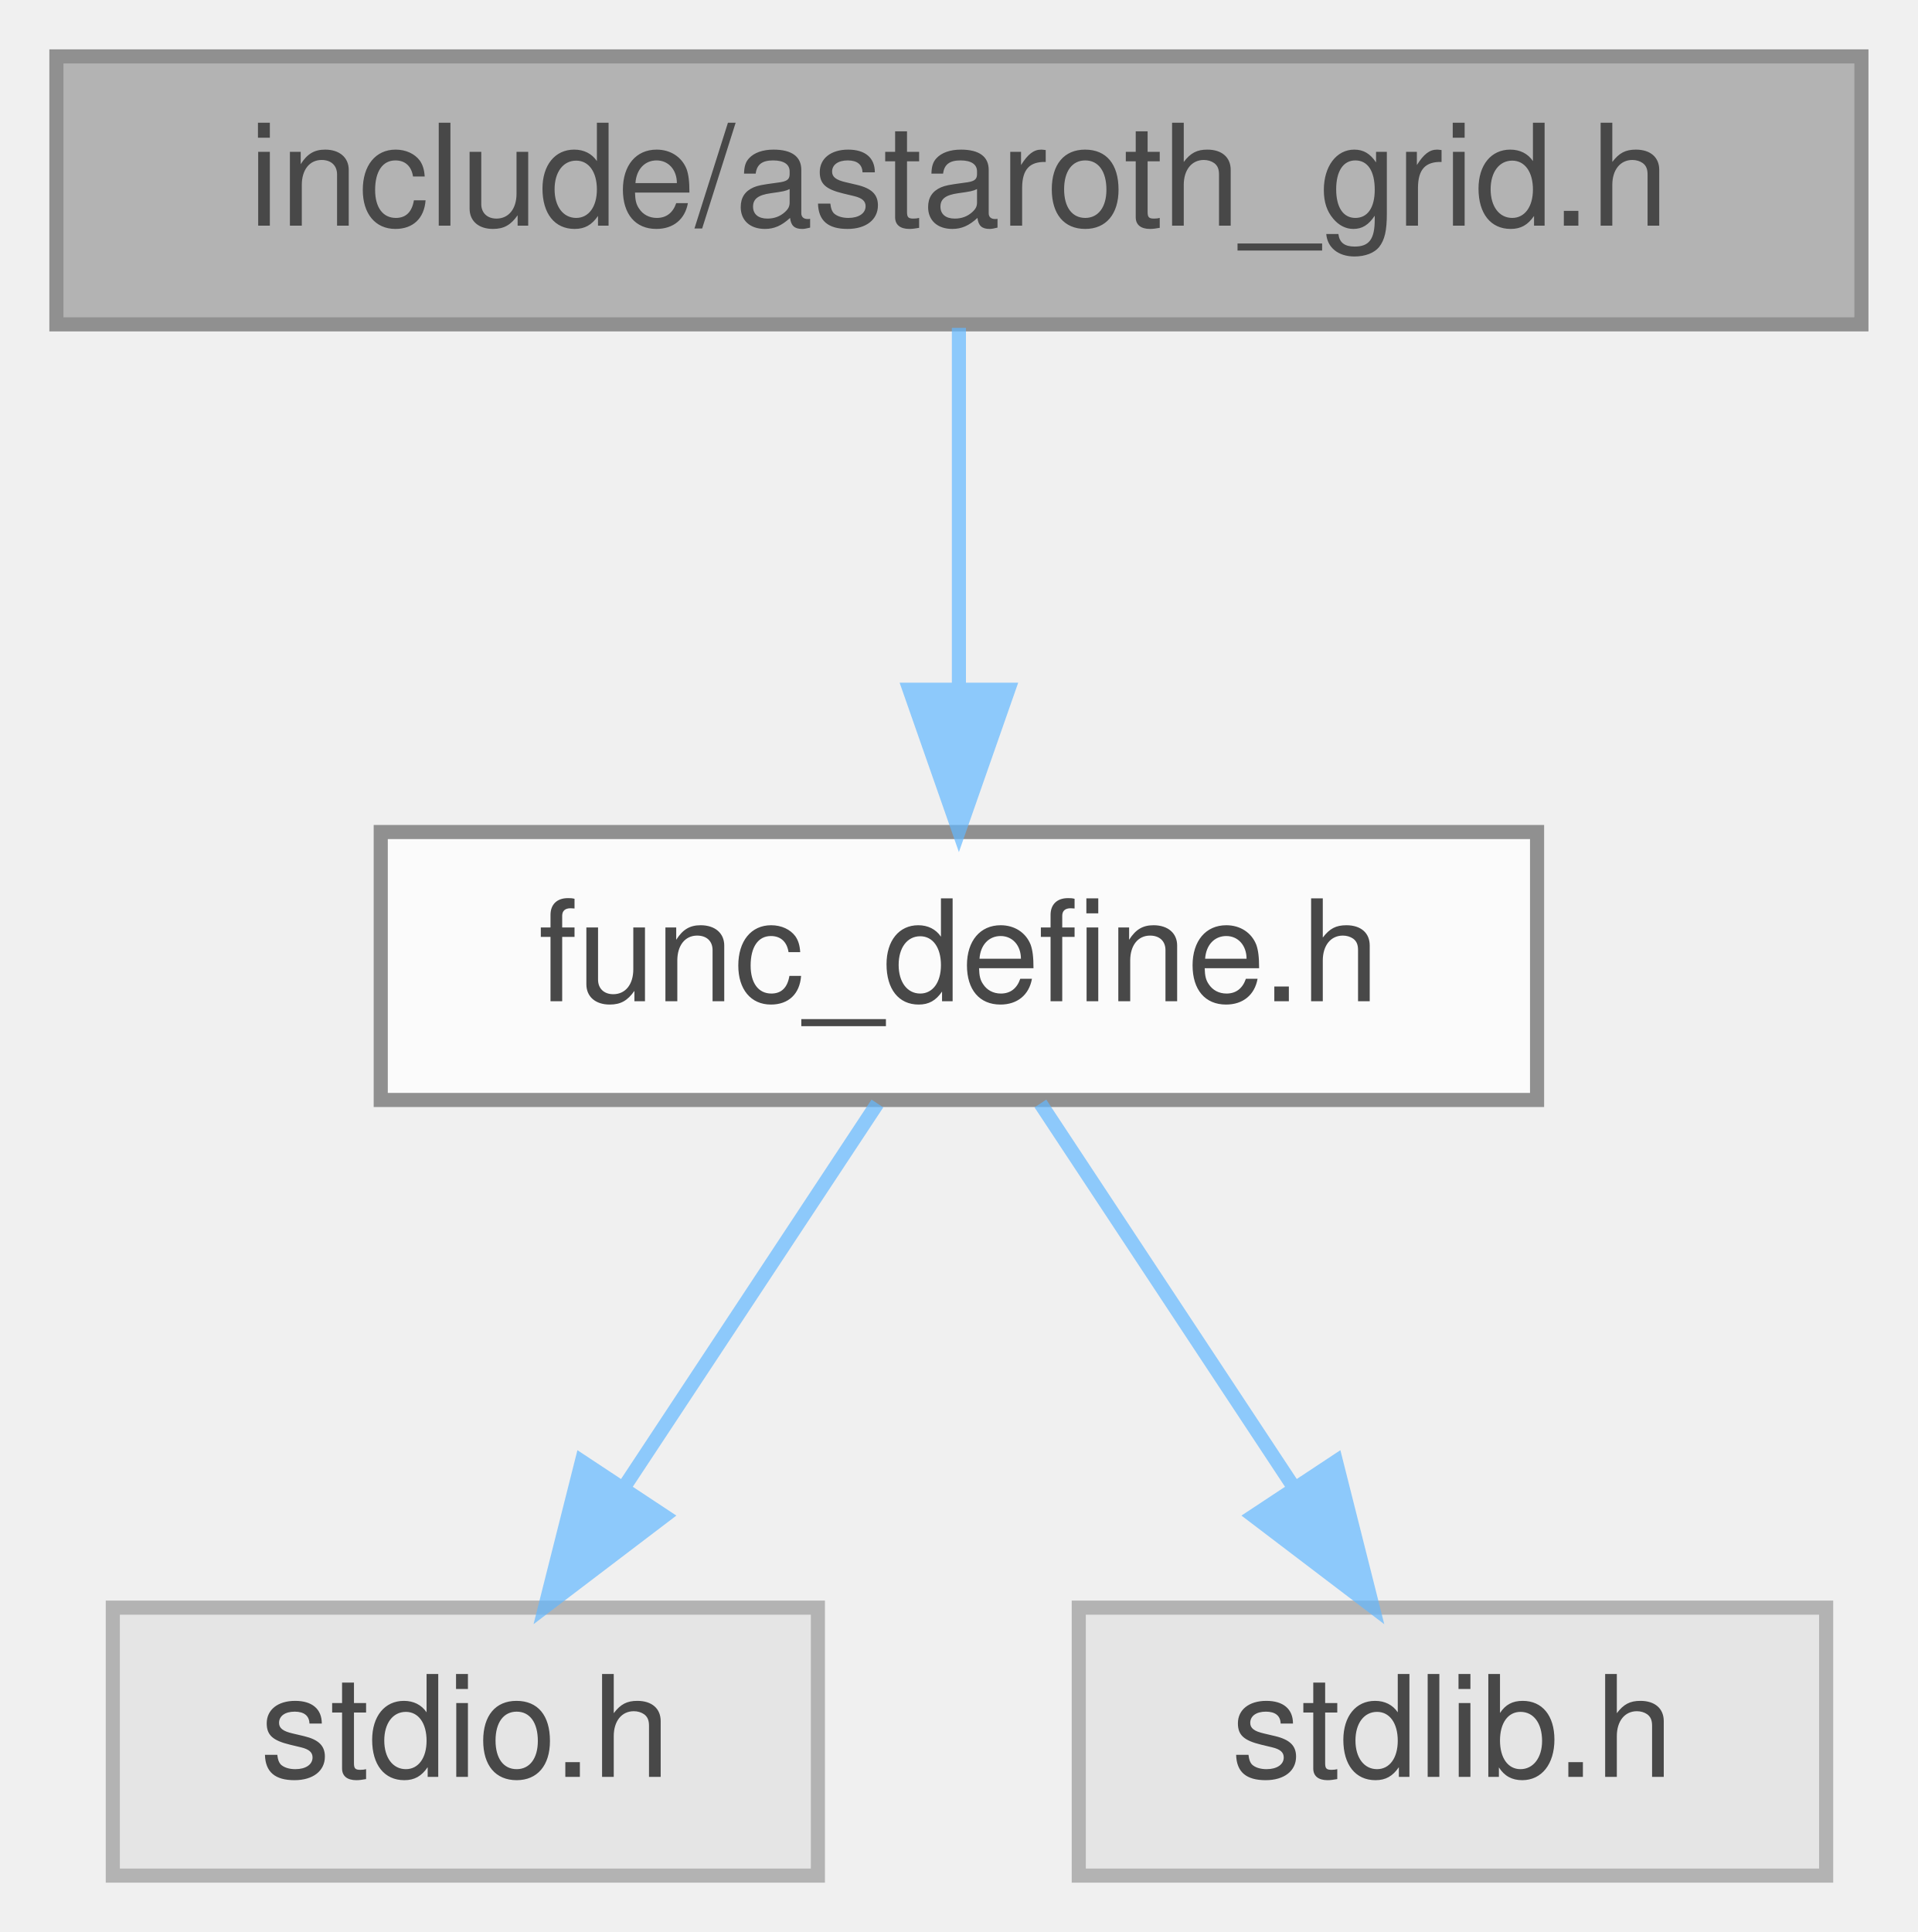
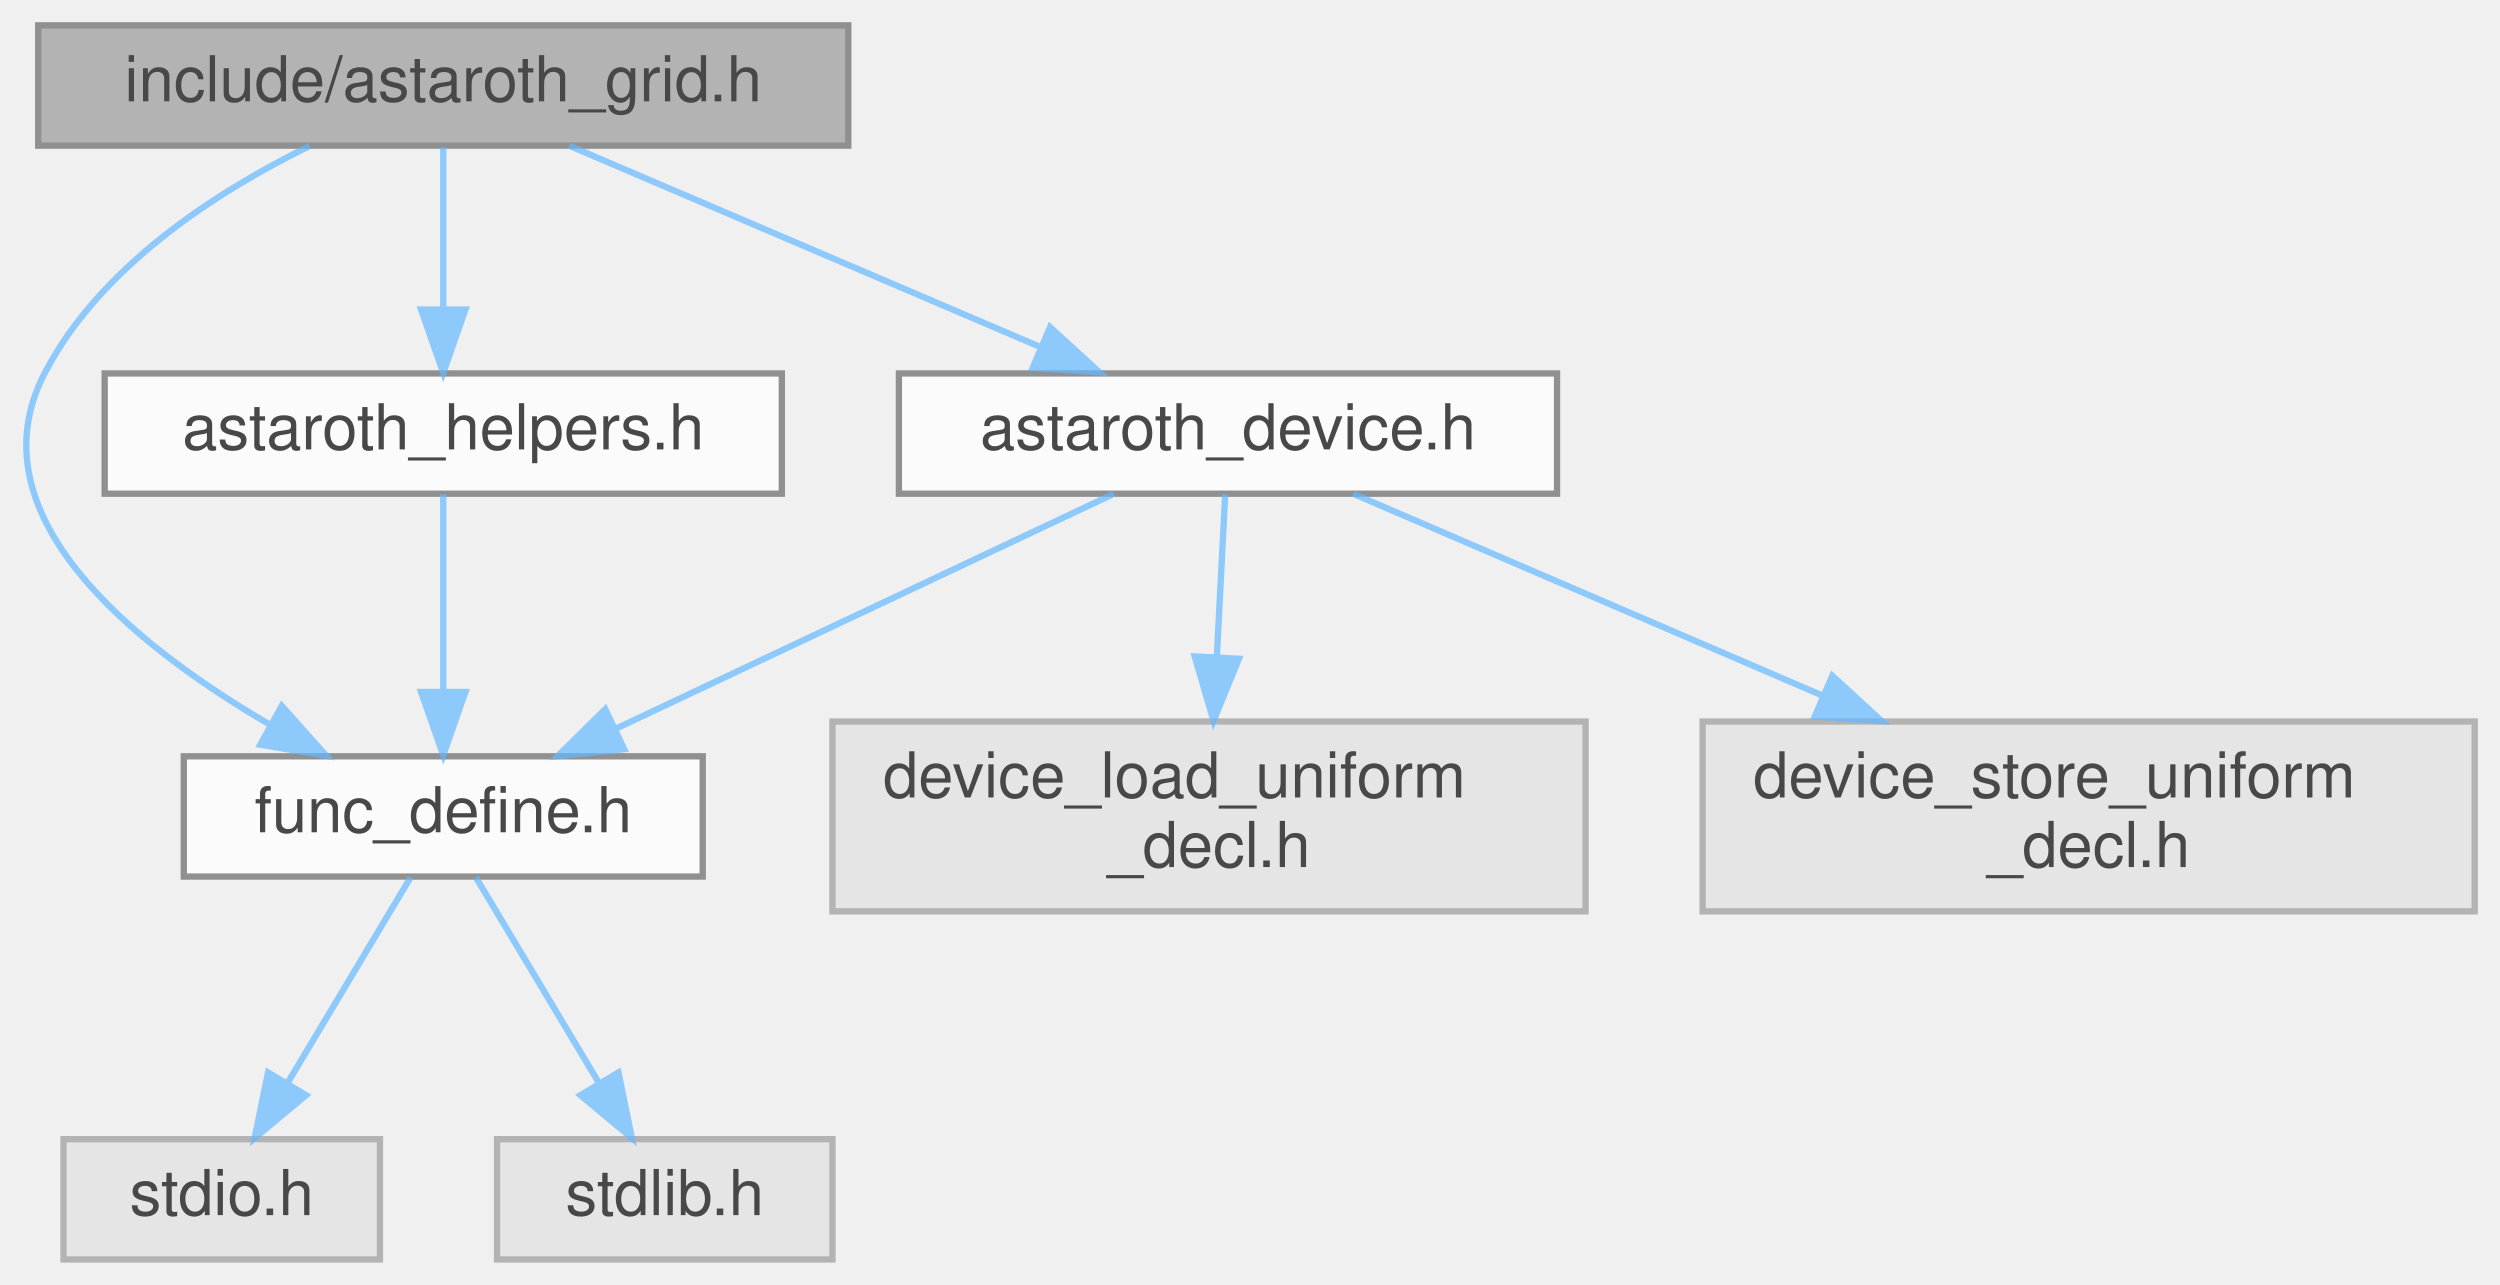
- <svg xmlns="http://www.w3.org/2000/svg" xmlns:xlink="http://www.w3.org/1999/xlink" width="136pt" height="137pt" viewBox="0.00 0.00 136.00 137.00">
+ <svg xmlns="http://www.w3.org/2000/svg" xmlns:xlink="http://www.w3.org/1999/xlink" width="395pt" height="203pt" viewBox="0.00 0.00 395.04 203.00">
  <svg id="main" version="1.1" xml:space="preserve">
    <style type="text/css">
.node, .edge {opacity: 0.7;}
.node.selected, .edge.selected {opacity: 1;}
.edge:hover path { stroke: red; }
.edge:hover polygon { stroke: red; fill: red; }
</style>
    <svg id="graph" class="graph">
-       <g id="graph0" class="graph" transform="scale(1 1) rotate(0) translate(4 133)">
+       <g id="graph0" class="graph" transform="scale(1 1) rotate(0) translate(4 199)">
        <g id="Node000001" class="node">
          <g id="a_Node000001">
            <a xlink:title=" ">
-               <polygon fill="#999999" stroke="#666666" points="128,-129 0,-129 0,-110 128,-110 128,-129" />
-               <text text-anchor="middle" x="64" y="-117" font-family="Helvetica,sans-Serif" font-size="10.00">include/astaroth_grid.h</text>
+               <polygon fill="#999999" stroke="#666666" points="130.04,-195 2.04,-195 2.04,-176 130.04,-176 130.04,-195" />
+               <text text-anchor="middle" x="66.04" y="-183" font-family="Helvetica,sans-Serif" font-size="10.00">include/astaroth_grid.h</text>
            </a>
          </g>
        </g>
        <g id="Node000002" class="node">
          <g id="a_Node000002">
-             <a xlink:href="func__define_8h.html" target="_top" xlink:title=" ">
-               <polygon fill="white" stroke="#666666" points="105,-74 23,-74 23,-55 105,-55 105,-74" />
-               <text text-anchor="middle" x="64" y="-62" font-family="Helvetica,sans-Serif" font-size="10.00">func_define.h</text>
+             <a xlink:href="astaroth__device_8h.html" target="_top" xlink:title=" ">
+               <polygon fill="white" stroke="#666666" points="242.04,-140 138.04,-140 138.04,-121 242.04,-121 242.04,-140" />
+               <text text-anchor="middle" x="190.04" y="-128" font-family="Helvetica,sans-Serif" font-size="10.00">astaroth_device.h</text>
            </a>
          </g>
        </g>
        <g id="edge1_Node000001_Node000002" class="edge">
          <g id="a_edge1_Node000001_Node000002">
            <a xlink:title=" ">
-               <path fill="none" stroke="#63b8ff" d="M64,-109.75C64,-102.8 64,-92.85 64,-84.13" />
-               <polygon fill="#63b8ff" stroke="#63b8ff" points="67.5,-84.09 64,-74.09 60.5,-84.09 67.5,-84.09" />
+               <path fill="none" stroke="#63b8ff" d="M85.96,-175.98C106.09,-167.38 137.42,-153.99 160.45,-144.15" />
+               <polygon fill="#63b8ff" stroke="#63b8ff" points="161.93,-147.32 169.75,-140.17 159.18,-140.88 161.93,-147.32" />
            </a>
          </g>
        </g>
        <g id="Node000003" class="node">
          <g id="a_Node000003">
+             <a xlink:href="func__define_8h.html" target="_top" xlink:title=" ">
+               <polygon fill="white" stroke="#666666" points="107.04,-79.5 25.04,-79.5 25.04,-60.5 107.04,-60.5 107.04,-79.5" />
+               <text text-anchor="middle" x="66.04" y="-67.5" font-family="Helvetica,sans-Serif" font-size="10.00">func_define.h</text>
+             </a>
+           </g>
+         </g>
+         <g id="edge9_Node000001_Node000003" class="edge">
+           <g id="a_edge9_Node000001_Node000003">
            <a xlink:title=" ">
-               <polygon fill="#e0e0e0" stroke="#999999" points="54,-19 4,-19 4,0 54,0 54,-19" />
-               <text text-anchor="middle" x="29" y="-7" font-family="Helvetica,sans-Serif" font-size="10.00">stdio.h</text>
+               <path fill="none" stroke="#63b8ff" d="M44.89,-175.93C30.21,-168.73 11.78,-156.88 3.04,-140 -8.45,-117.82 16.68,-97.35 38.53,-84.57" />
+               <polygon fill="#63b8ff" stroke="#63b8ff" points="40.52,-87.47 47.58,-79.58 37.13,-81.34 40.52,-87.47" />
+             </a>
+           </g>
+         </g>
+         <g id="Node000008" class="node">
+           <g id="a_Node000008">
+             <a xlink:href="astaroth__helpers_8h.html" target="_top" xlink:title=" ">
+               <polygon fill="white" stroke="#666666" points="119.54,-140 12.54,-140 12.54,-121 119.54,-121 119.54,-140" />
+               <text text-anchor="middle" x="66.04" y="-128" font-family="Helvetica,sans-Serif" font-size="10.00">astaroth_helpers.h</text>
+             </a>
+           </g>
+         </g>
+         <g id="edge7_Node000001_Node000008" class="edge">
+           <g id="a_edge7_Node000001_Node000008">
+             <a xlink:title=" ">
+               <path fill="none" stroke="#63b8ff" d="M66.04,-175.75C66.04,-168.8 66.04,-158.85 66.04,-150.13" />
+               <polygon fill="#63b8ff" stroke="#63b8ff" points="69.54,-150.09 66.04,-140.09 62.54,-150.09 69.54,-150.09" />
            </a>
          </g>
        </g>
        <g id="edge2_Node000002_Node000003" class="edge">
          <g id="a_edge2_Node000002_Node000003">
            <a xlink:title=" ">
-               <path fill="none" stroke="#63b8ff" d="M58.22,-54.75C53.38,-47.42 46.32,-36.73 40.36,-27.7" />
-               <polygon fill="#63b8ff" stroke="#63b8ff" points="43.1,-25.5 34.67,-19.09 37.26,-29.36 43.1,-25.5" />
+               <path fill="none" stroke="#63b8ff" d="M172.01,-120.99C151.35,-111.25 117.26,-95.16 93.34,-83.88" />
+               <polygon fill="#63b8ff" stroke="#63b8ff" points="94.63,-80.62 84.09,-79.52 91.64,-86.95 94.63,-80.62" />
+             </a>
+           </g>
+         </g>
+         <g id="Node000006" class="node">
+           <g id="a_Node000006">
+             <a xlink:title=" ">
+               <polygon fill="#e0e0e0" stroke="#999999" points="246.54,-85 127.54,-85 127.54,-55 246.54,-55 246.54,-85" />
+               <text text-anchor="start" x="135.54" y="-73" font-family="Helvetica,sans-Serif" font-size="10.00">device_load_uniform</text>
+               <text text-anchor="middle" x="187.04" y="-62" font-family="Helvetica,sans-Serif" font-size="10.00">_decl.h</text>
+             </a>
+           </g>
+         </g>
+         <g id="edge5_Node000002_Node000006" class="edge">
+           <g id="a_edge5_Node000002_Node000006">
+             <a xlink:title=" ">
+               <path fill="none" stroke="#63b8ff" d="M189.6,-120.87C189.25,-114.11 188.75,-104.35 188.28,-95.26" />
+               <polygon fill="#63b8ff" stroke="#63b8ff" points="191.77,-94.92 187.76,-85.11 184.78,-95.28 191.77,-94.92" />
+             </a>
+           </g>
+         </g>
+         <g id="Node000007" class="node">
+           <g id="a_Node000007">
+             <a xlink:title=" ">
+               <polygon fill="#e0e0e0" stroke="#999999" points="387.04,-85 265.04,-85 265.04,-55 387.04,-55 387.04,-85" />
+               <text text-anchor="start" x="273.04" y="-73" font-family="Helvetica,sans-Serif" font-size="10.00">device_store_uniform</text>
+               <text text-anchor="middle" x="326.04" y="-62" font-family="Helvetica,sans-Serif" font-size="10.00">_decl.h</text>
+             </a>
+           </g>
+         </g>
+         <g id="edge6_Node000002_Node000007" class="edge">
+           <g id="a_edge6_Node000002_Node000007">
+             <a xlink:title=" ">
+               <path fill="none" stroke="#63b8ff" d="M209.82,-120.99C229.13,-112.68 259.14,-99.78 283.83,-89.16" />
+               <polygon fill="#63b8ff" stroke="#63b8ff" points="285.54,-92.23 293.34,-85.06 282.77,-85.8 285.54,-92.23" />
            </a>
          </g>
        </g>
        <g id="Node000004" class="node">
          <g id="a_Node000004">
            <a xlink:title=" ">
-               <polygon fill="#e0e0e0" stroke="#999999" points="125.5,-19 72.5,-19 72.5,0 125.5,0 125.5,-19" />
-               <text text-anchor="middle" x="99" y="-7" font-family="Helvetica,sans-Serif" font-size="10.00">stdlib.h</text>
+               <polygon fill="#e0e0e0" stroke="#999999" points="56.04,-19 6.04,-19 6.04,0 56.04,0 56.04,-19" />
+               <text text-anchor="middle" x="31.04" y="-7" font-family="Helvetica,sans-Serif" font-size="10.00">stdio.h</text>
            </a>
          </g>
        </g>
-         <g id="edge3_Node000002_Node000004" class="edge">
-           <g id="a_edge3_Node000002_Node000004">
+         <g id="edge3_Node000003_Node000004" class="edge">
+           <g id="a_edge3_Node000003_Node000004">
            <a xlink:title=" ">
-               <path fill="none" stroke="#63b8ff" d="M69.78,-54.75C74.62,-47.42 81.68,-36.73 87.64,-27.7" />
-               <polygon fill="#63b8ff" stroke="#63b8ff" points="90.74,-29.36 93.33,-19.09 84.9,-25.5 90.74,-29.36" />
+               <path fill="none" stroke="#63b8ff" d="M60.88,-60.37C55.81,-51.9 47.94,-38.74 41.55,-28.07" />
+               <polygon fill="#63b8ff" stroke="#63b8ff" points="44.36,-25.95 36.23,-19.17 38.36,-29.55 44.36,-25.95" />
+             </a>
+           </g>
+         </g>
+         <g id="Node000005" class="node">
+           <g id="a_Node000005">
+             <a xlink:title=" ">
+               <polygon fill="#e0e0e0" stroke="#999999" points="127.54,-19 74.54,-19 74.54,0 127.54,0 127.54,-19" />
+               <text text-anchor="middle" x="101.04" y="-7" font-family="Helvetica,sans-Serif" font-size="10.00">stdlib.h</text>
+             </a>
+           </g>
+         </g>
+         <g id="edge4_Node000003_Node000005" class="edge">
+           <g id="a_edge4_Node000003_Node000005">
+             <a xlink:title=" ">
+               <path fill="none" stroke="#63b8ff" d="M71.2,-60.37C76.27,-51.9 84.14,-38.74 90.53,-28.07" />
+               <polygon fill="#63b8ff" stroke="#63b8ff" points="93.72,-29.55 95.85,-19.17 87.72,-25.95 93.72,-29.55" />
+             </a>
+           </g>
+         </g>
+         <g id="edge8_Node000008_Node000003" class="edge">
+           <g id="a_edge8_Node000008_Node000003">
+             <a xlink:title=" ">
+               <path fill="none" stroke="#63b8ff" d="M66.04,-120.87C66.04,-112.75 66.04,-100.31 66.04,-89.89" />
+               <polygon fill="#63b8ff" stroke="#63b8ff" points="69.54,-89.67 66.04,-79.67 62.54,-89.67 69.54,-89.67" />
            </a>
          </g>
        </g>
      </g>
    </svg>
  </svg>
  <style type="text/css">

[data-mouse-over-selected='false'] { opacity: 0.7; }
[data-mouse-over-selected='true']  { opacity: 1.0; }

</style>
</svg>
